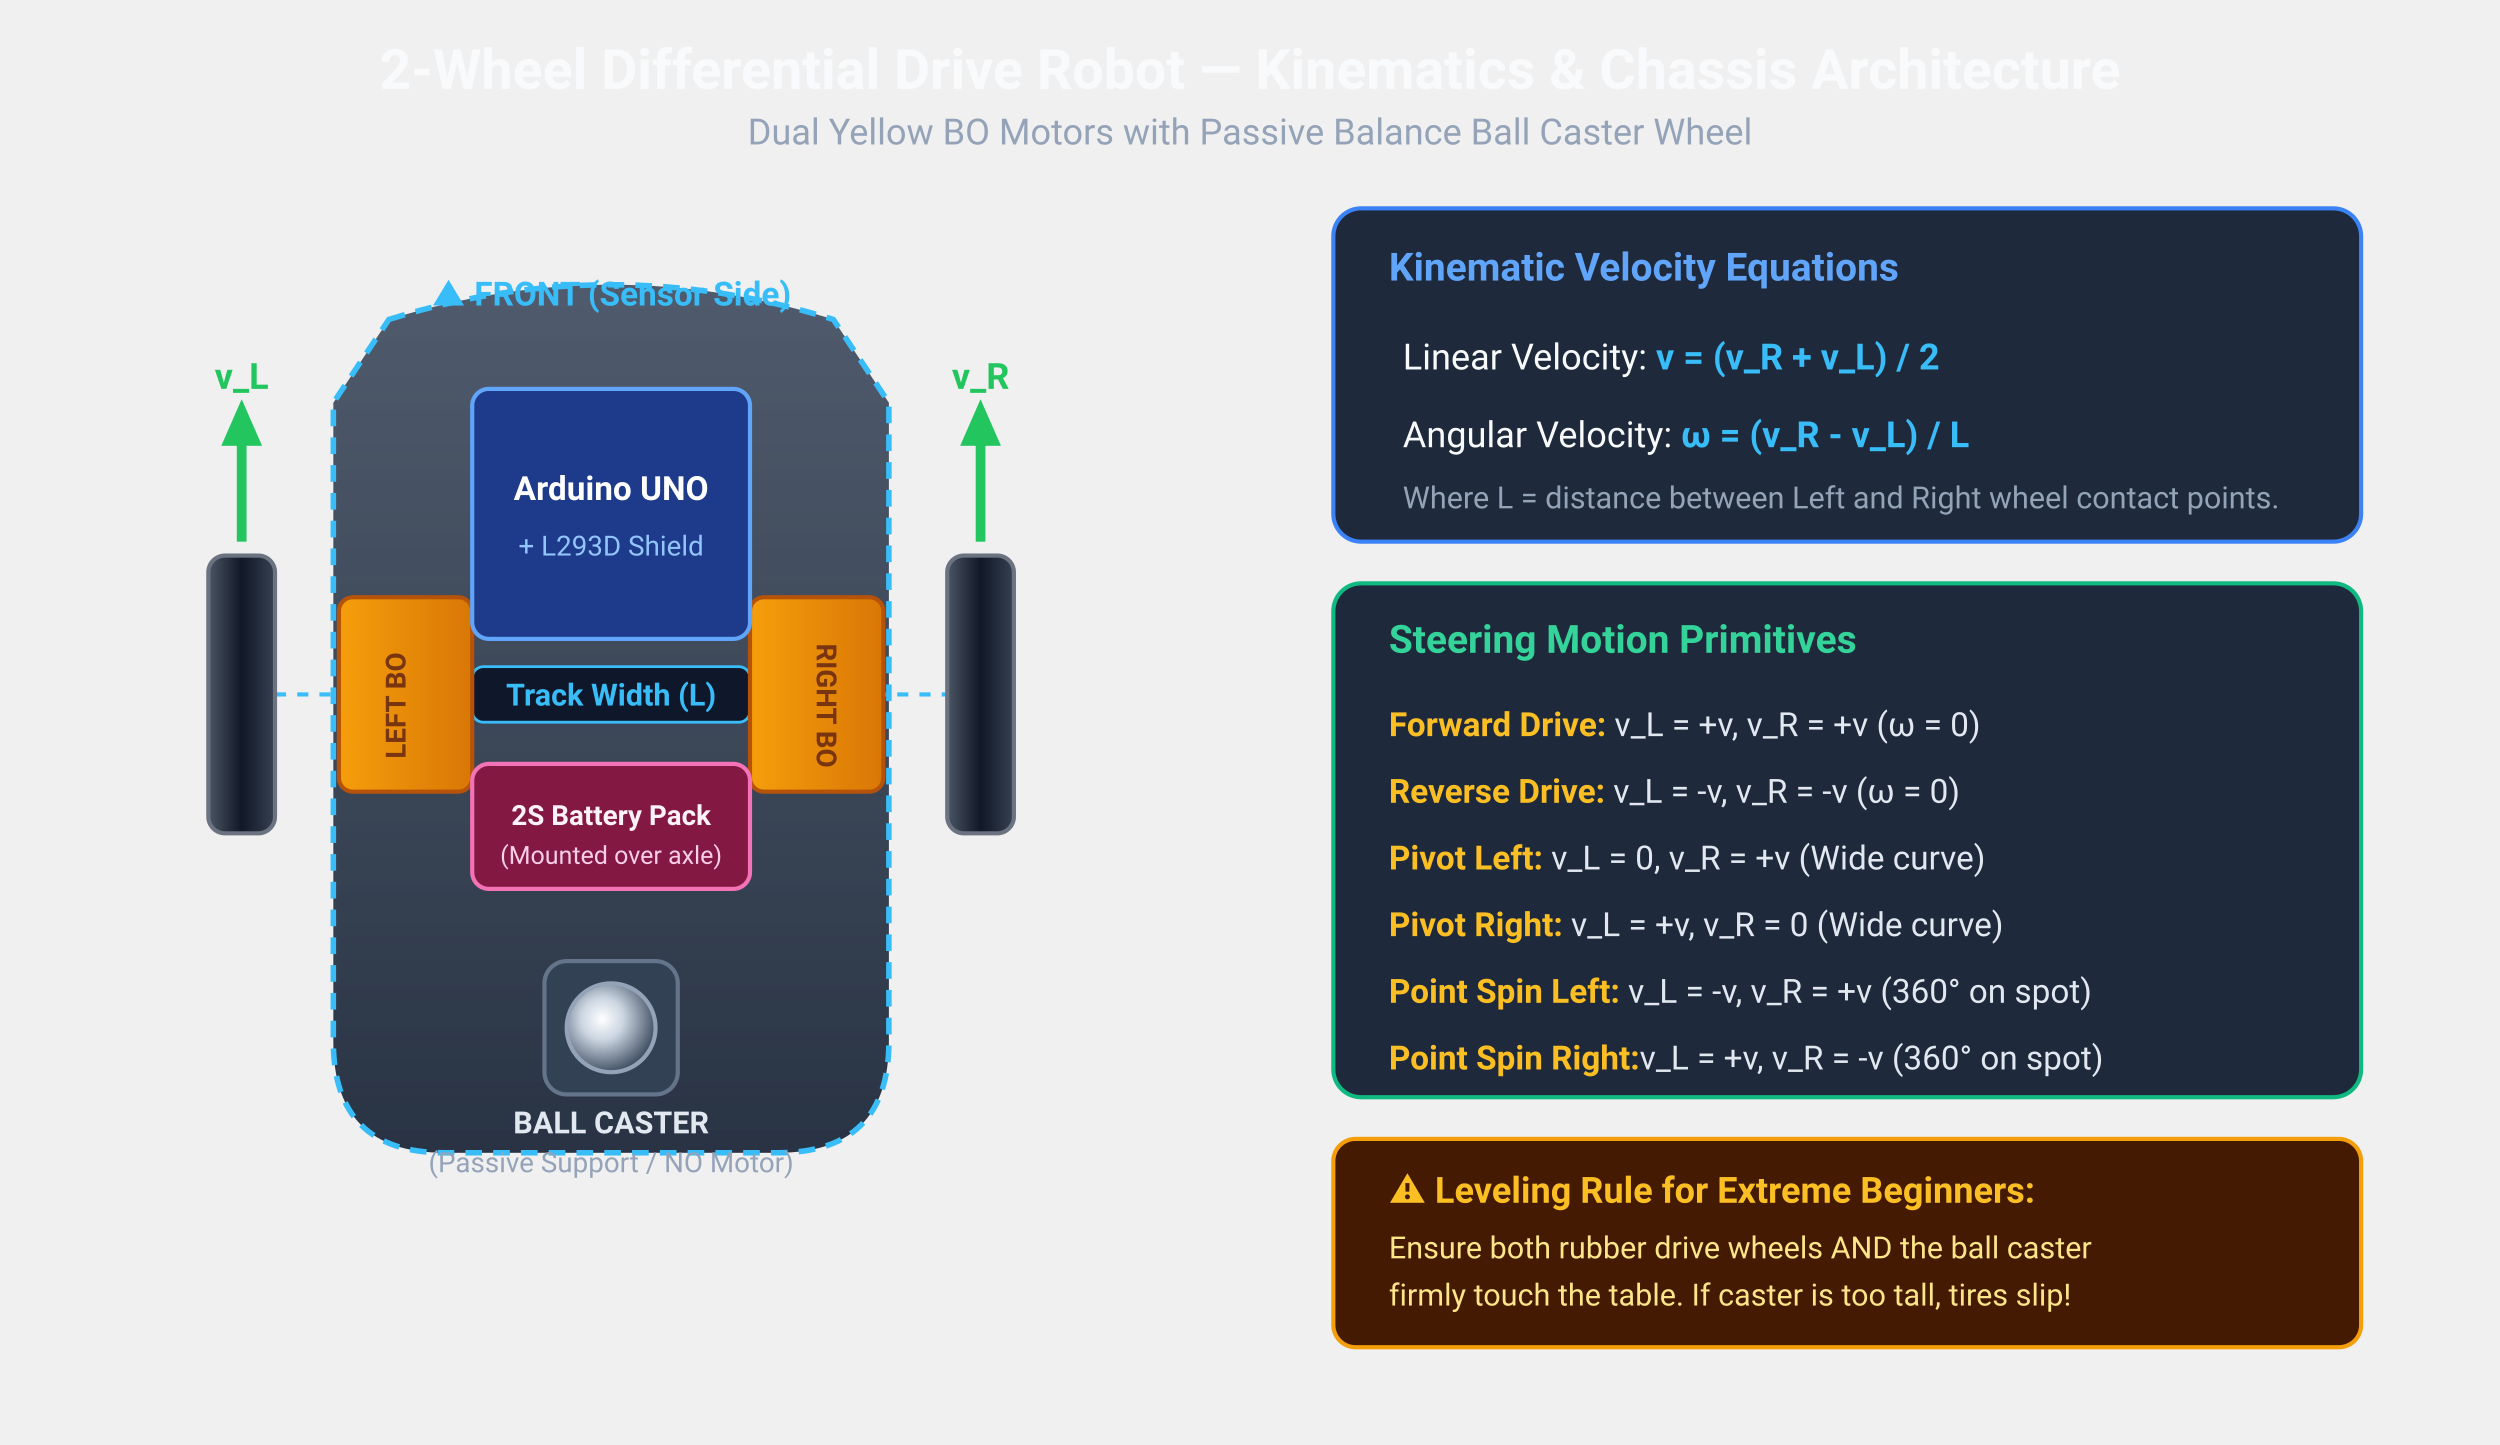
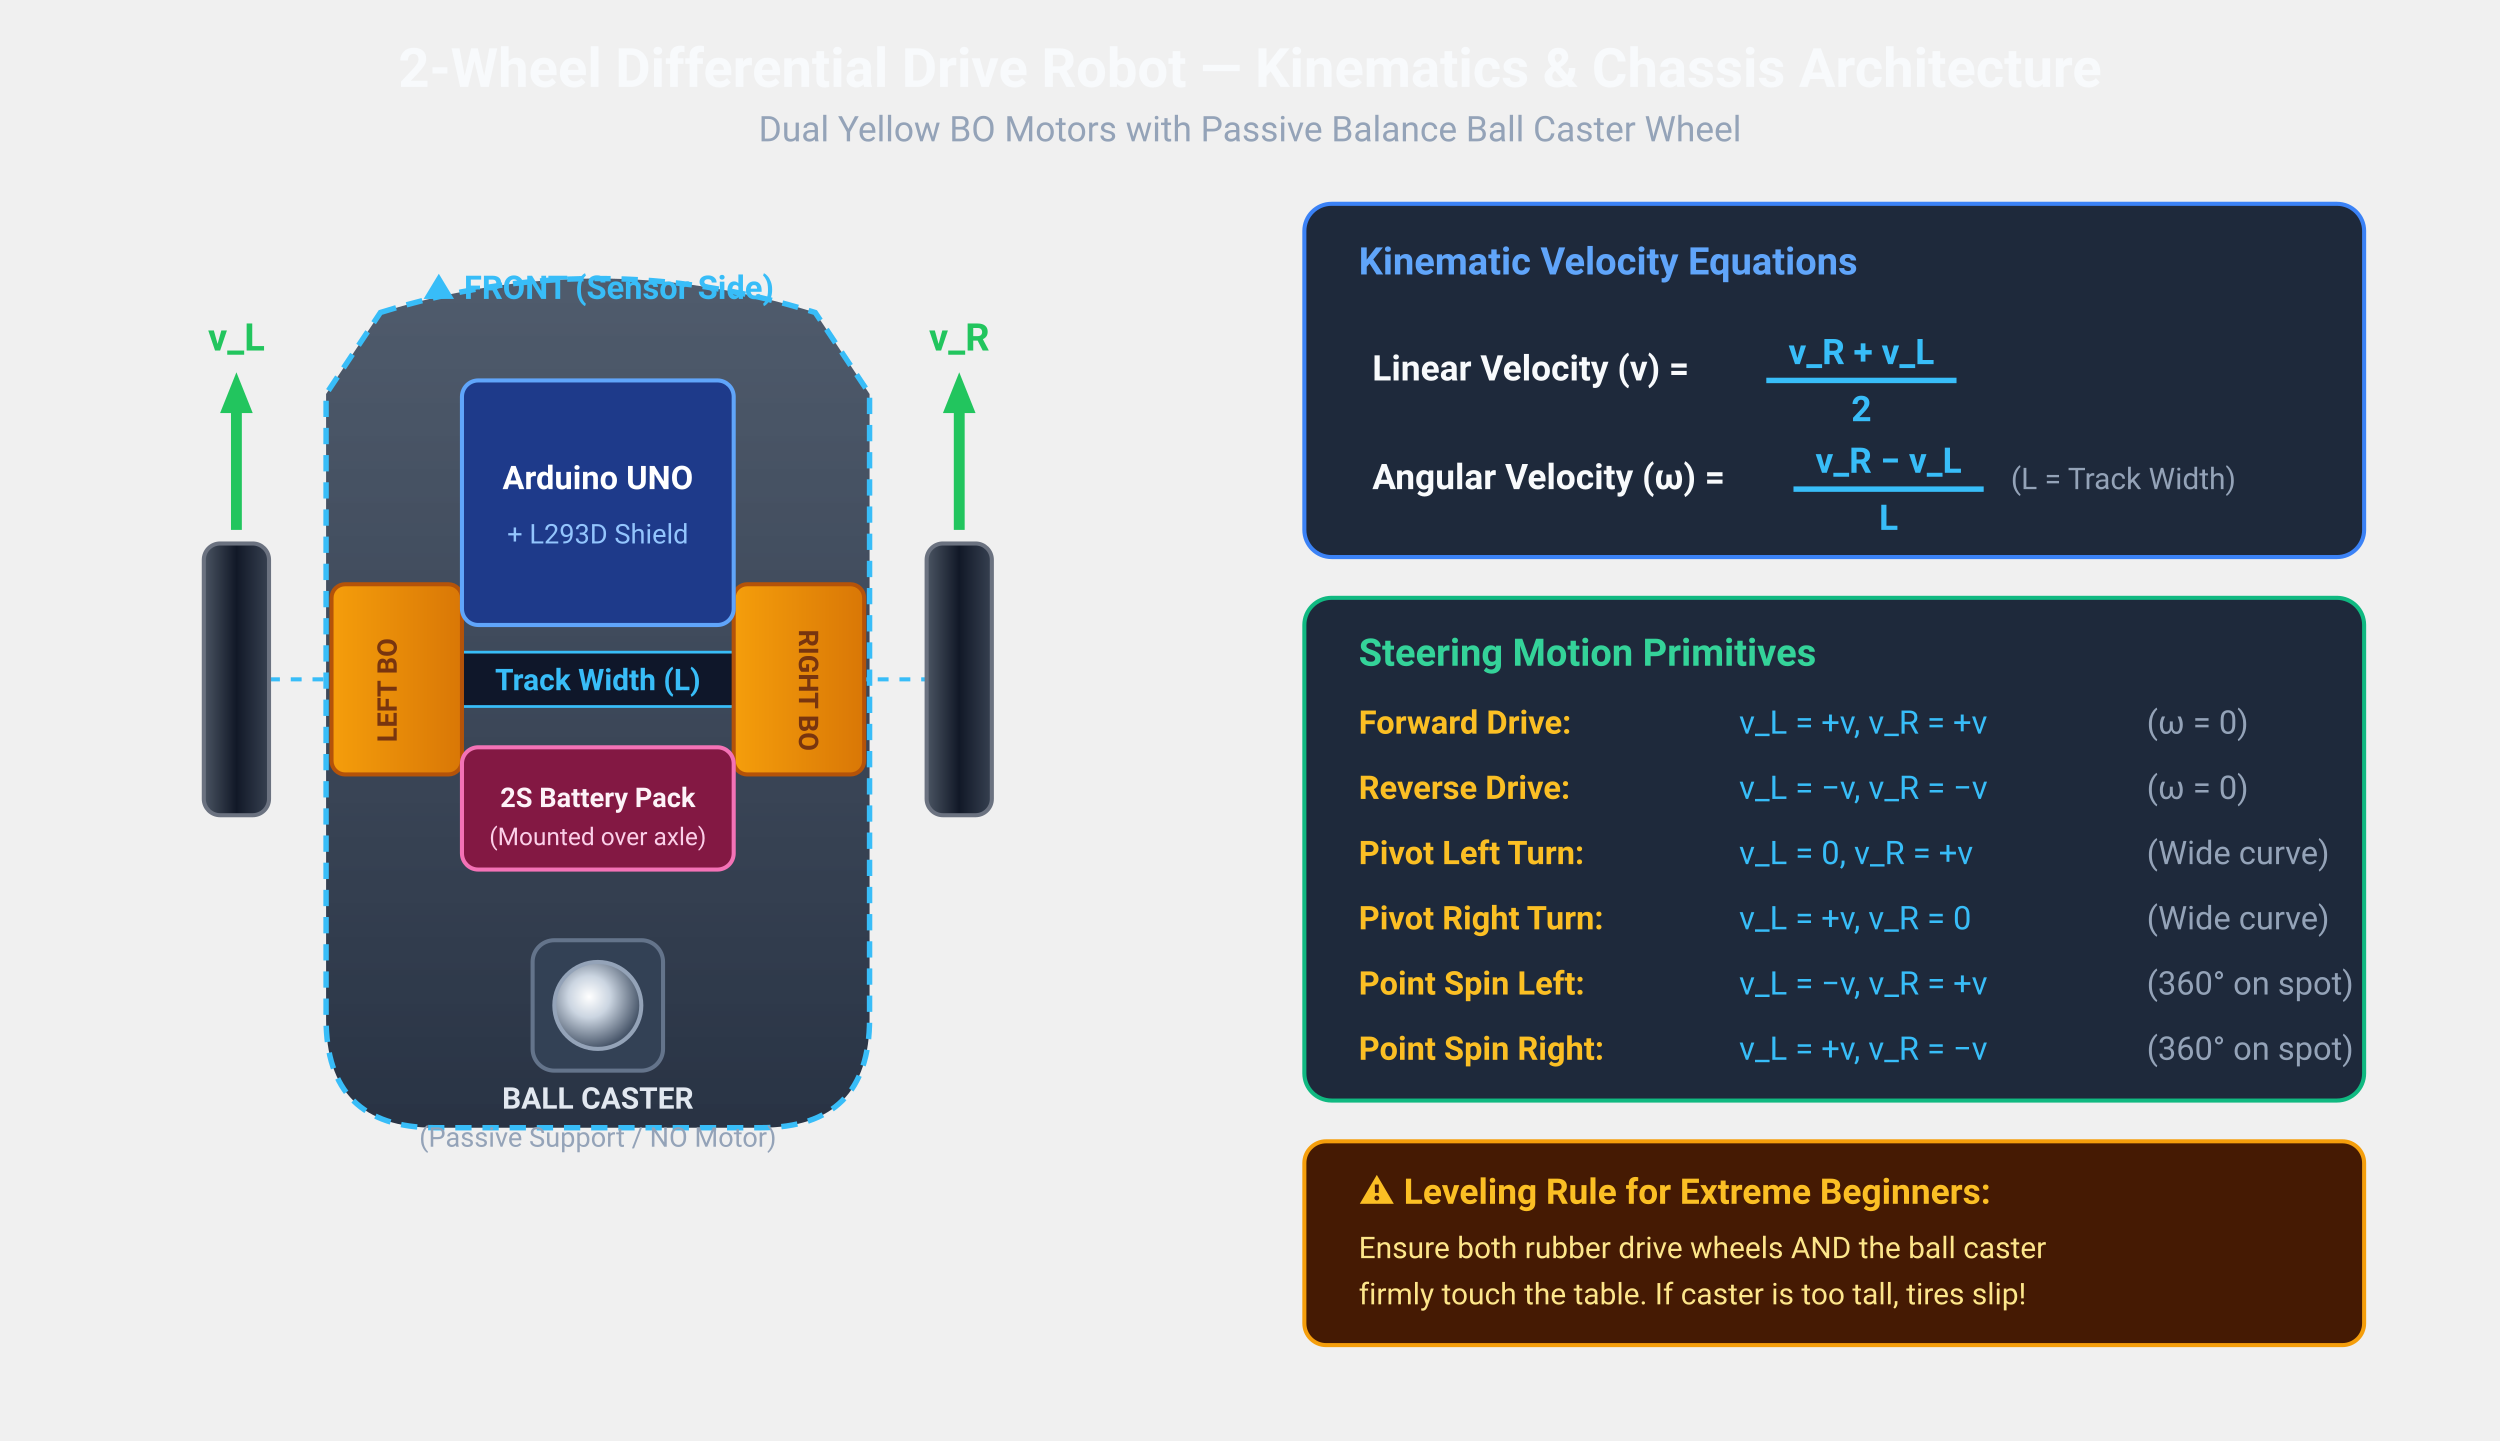
- <svg xmlns="http://www.w3.org/2000/svg" viewBox="0 0 900 520" width="100%" height="100%" style="background:#0b1120;font-family:system-ui,-apple-system,BlinkMacSystemFont,'Segoe UI',Roboto,sans-serif;">
+ <svg xmlns="http://www.w3.org/2000/svg" viewBox="0 0 920 530" width="100%" height="100%" style="background:#0b1120;font-family:system-ui,-apple-system,BlinkMacSystemFont,'Segoe UI',Roboto,sans-serif;">
  <defs>
-     <linearGradient id="bgGrad" x1="0%" y1="0%" x2="100%" y2="100%">
-       <stop offset="0%" stop-color="#1e293b" />
-       <stop offset="100%" stop-color="#0f172a" />
-     </linearGradient>
    <linearGradient id="chassisGrad" x1="0%" y1="0%" x2="0%" y2="100%">
      <stop offset="0%" stop-color="#334155" stop-opacity="0.85" />
      <stop offset="100%" stop-color="#1e293b" stop-opacity="0.95" />
    </linearGradient>
    <linearGradient id="motorGrad" x1="0%" y1="0%" x2="100%" y2="0%">
      <stop offset="0%" stop-color="#f59e0b" />
      <stop offset="100%" stop-color="#d97706" />
    </linearGradient>
    <linearGradient id="tireGrad" x1="0%" y1="0%" x2="100%" y2="0%">
      <stop offset="0%" stop-color="#4b5563" />
      <stop offset="50%" stop-color="#111827" />
      <stop offset="100%" stop-color="#374151" />
    </linearGradient>
    <radialGradient id="casterGrad" cx="40%" cy="40%" r="60%">
      <stop offset="0%" stop-color="#ffffff" />
      <stop offset="40%" stop-color="#cbd5e1" />
      <stop offset="100%" stop-color="#475569" />
    </radialGradient>
-     <marker id="arrowGreen" viewBox="0 0 10 10" refX="5" refY="5" markerWidth="6" markerHeight="6" orient="auto-start-reverse">
-       <path d="M 0 1.5 L 8 5 L 0 8.5 z" fill="#22c55e" />
-     </marker>
  </defs>
-   <text x="450" y="32" fill="#f8fafc" font-size="20" font-weight="bold" text-anchor="middle">2-Wheel Differential Drive Robot — Kinematics &amp; Chassis Architecture</text>
-   <text x="450" y="52" fill="#94a3b8" font-size="13" text-anchor="middle">Dual Yellow BO Motors with Passive Balance Ball Caster Wheel</text>
+   <text x="460" y="32" fill="#f8fafc" font-size="20" font-weight="bold" text-anchor="middle">2-Wheel Differential Drive Robot — Kinematics &amp; Chassis Architecture</text>
+   <text x="460" y="52" fill="#94a3b8" font-size="13" text-anchor="middle">Dual Yellow BO Motors with Passive Balance Ball Caster Wheel</text>
  <g transform="translate(60, 75)">
    <path d="M 80 40 Q 160 15 240 40 L 260 70 L 260 300 Q 260 340 220 340 L 100 340 Q 60 340 60 300 L 60 70 Z" fill="url(#chassisGrad)" stroke="#38bdf8" stroke-width="2" stroke-dasharray="6,4" />
    <text x="160" y="35" fill="#38bdf8" font-size="12" font-weight="bold" text-anchor="middle">▲ FRONT (Sensor Side)</text>
    <line x1="15" y1="175" x2="305" y2="175" stroke="#38bdf8" stroke-width="1.5" stroke-dasharray="4,4" />
    <circle cx="27" cy="175" r="4" fill="#38bdf8" />
    <circle cx="293" cy="175" r="4" fill="#38bdf8" />
-     <rect x="110" y="165" width="100" height="20" rx="4" fill="#0f172a" stroke="#38bdf8" stroke-width="1" />
+     <rect x="105" y="165" width="110" height="20" rx="4" fill="#0f172a" stroke="#38bdf8" stroke-width="1" />
    <text x="160" y="179" fill="#38bdf8" font-size="11" font-weight="bold" text-anchor="middle">Track Width (L)</text>
    <rect x="62" y="140" width="48" height="70" rx="5" fill="url(#motorGrad)" stroke="#b45309" stroke-width="1.5" />
    <text x="86" y="179" fill="#78350f" font-size="10" font-weight="bold" text-anchor="middle" transform="rotate(-90 86 179)">LEFT BO</text>
    <rect x="15" y="125" width="24" height="100" rx="6" fill="url(#tireGrad)" stroke="#6b7280" stroke-width="1.5" />
-     <line x1="27" y1="120" x2="27" y2="75" stroke="#22c55e" stroke-width="3.5" marker-end="url(#arrowGreen)" />
-     <text x="27" y="65" fill="#22c55e" font-size="13" font-weight="bold" text-anchor="middle">v_L</text>
+     <g transform="translate(27, 120)">
+       <line x1="0" y1="0" x2="0" y2="-45" stroke="#22c55e" stroke-width="4" />
+       <polygon points="0,-58 -6,-43 6,-43" fill="#22c55e" />
+       <text x="0" y="-66" fill="#22c55e" font-size="14" font-weight="bold" text-anchor="middle">v_L</text>
+     </g>
    <rect x="210" y="140" width="48" height="70" rx="5" fill="url(#motorGrad)" stroke="#b45309" stroke-width="1.5" />
    <text x="234" y="179" fill="#78350f" font-size="10" font-weight="bold" text-anchor="middle" transform="rotate(90 234 179)">RIGHT BO</text>
    <rect x="281" y="125" width="24" height="100" rx="6" fill="url(#tireGrad)" stroke="#6b7280" stroke-width="1.5" />
-     <line x1="293" y1="120" x2="293" y2="75" stroke="#22c55e" stroke-width="3.5" marker-end="url(#arrowGreen)" />
-     <text x="293" y="65" fill="#22c55e" font-size="13" font-weight="bold" text-anchor="middle">v_R</text>
+     <g transform="translate(293, 120)">
+       <line x1="0" y1="0" x2="0" y2="-45" stroke="#22c55e" stroke-width="4" />
+       <polygon points="0,-58 -6,-43 6,-43" fill="#22c55e" />
+       <text x="0" y="-66" fill="#22c55e" font-size="14" font-weight="bold" text-anchor="middle">v_R</text>
+     </g>
    <rect x="110" y="65" width="100" height="90" rx="6" fill="#1e3a8a" stroke="#60a5fa" stroke-width="1.5" />
    <text x="160" y="105" fill="#ffffff" font-size="12" font-weight="bold" text-anchor="middle">Arduino UNO</text>
    <text x="160" y="125" fill="#93c5fd" font-size="10" text-anchor="middle">+ L293D Shield</text>
    <rect x="110" y="200" width="100" height="45" rx="6" fill="#831843" stroke="#f472b6" stroke-width="1.5" />
    <text x="160" y="222" fill="#fdf2f8" font-size="10" font-weight="bold" text-anchor="middle">2S Battery Pack</text>
    <text x="160" y="236" fill="#fbcfe8" font-size="9" text-anchor="middle">(Mounted over axle)</text>
    <g transform="translate(160, 295)">
      <rect x="-24" y="-24" width="48" height="48" rx="8" fill="#334155" stroke="#64748b" stroke-width="1.5" />
      <circle cx="0" cy="0" r="16" fill="url(#casterGrad)" stroke="#94a3b8" stroke-width="1.5" />
      <text x="0" y="38" fill="#e2e8f0" font-size="11" font-weight="bold" text-anchor="middle">BALL CASTER</text>
      <text x="0" y="52" fill="#94a3b8" font-size="10" text-anchor="middle">(Passive Support / NO Motor)</text>
    </g>
  </g>
  <g transform="translate(480, 75)">
-     <rect x="0" y="0" width="370" height="120" rx="10" fill="#1e293b" stroke="#3b82f6" stroke-width="1.5" />
+     <rect x="0" y="0" width="390" height="130" rx="10" fill="#1e293b" stroke="#3b82f6" stroke-width="1.5" />
    <text x="20" y="26" fill="#60a5fa" font-size="14" font-weight="bold">Kinematic Velocity Equations</text>
-     <text x="25" y="58" fill="#f8fafc" font-size="13">Linear Velocity:   <tspan fill="#38bdf8" font-weight="bold">v = (v_R + v_L) / 2</tspan>
-     </text>
-     <text x="25" y="86" fill="#f8fafc" font-size="13">Angular Velocity:  <tspan fill="#38bdf8" font-weight="bold">ω = (v_R - v_L) / L</tspan>
-     </text>
-     <text x="25" y="108" fill="#94a3b8" font-size="11">Where L = distance between Left and Right wheel contact points.</text>
-     <rect x="0" y="135" width="370" height="185" rx="10" fill="#1e293b" stroke="#10b981" stroke-width="1.5" />
-     <text x="20" y="160" fill="#34d399" font-size="14" font-weight="bold">Steering Motion Primitives</text>
-     <text x="20" y="190" fill="#e2e8f0" font-size="12">
-       <tspan fill="#fbbf24" font-weight="bold">Forward Drive:</tspan>  v_L = +v,  v_R = +v  (ω = 0)</text>
-     <text x="20" y="214" fill="#e2e8f0" font-size="12">
-       <tspan fill="#fbbf24" font-weight="bold">Reverse Drive:</tspan>  v_L = -v,  v_R = -v  (ω = 0)</text>
-     <text x="20" y="238" fill="#e2e8f0" font-size="12">
-       <tspan fill="#fbbf24" font-weight="bold">Pivot Left:</tspan>      v_L = 0,   v_R = +v  (Wide curve)</text>
-     <text x="20" y="262" fill="#e2e8f0" font-size="12">
-       <tspan fill="#fbbf24" font-weight="bold">Pivot Right:</tspan>     v_L = +v,  v_R = 0   (Wide curve)</text>
-     <text x="20" y="286" fill="#e2e8f0" font-size="12">
-       <tspan fill="#fbbf24" font-weight="bold">Point Spin Left:</tspan> v_L = -v,  v_R = +v  (360° on spot)</text>
-     <text x="20" y="310" fill="#e2e8f0" font-size="12">
-       <tspan fill="#fbbf24" font-weight="bold">Point Spin Right:</tspan>v_L = +v,  v_R = -v  (360° on spot)</text>
-     <rect x="0" y="335" width="370" height="75" rx="8" fill="#451a03" stroke="#f59e0b" stroke-width="1.5" />
-     <text x="20" y="358" fill="#fbbf24" font-size="13" font-weight="bold">⚠ Leveling Rule for Extreme Beginners:</text>
-     <text x="20" y="378" fill="#fde68a" font-size="11">Ensure both rubber drive wheels AND the ball caster</text>
-     <text x="20" y="395" fill="#fde68a" font-size="11">firmly touch the table. If caster is too tall, tires slip!</text>
+     <g transform="translate(25, 45)">
+       <text x="0" y="20" fill="#f8fafc" font-size="13" font-weight="bold">Linear Velocity (v) =</text>
+       <g transform="translate(145, 0)">
+         <text x="35" y="14" fill="#38bdf8" font-size="13" font-weight="bold" text-anchor="middle">v_R + v_L</text>
+         <line x1="0" y1="20" x2="70" y2="20" stroke="#38bdf8" stroke-width="2" />
+         <text x="35" y="35" fill="#38bdf8" font-size="13" font-weight="bold" text-anchor="middle">2</text>
+       </g>
+     </g>
+     <g transform="translate(25, 85)">
+       <text x="0" y="20" fill="#f8fafc" font-size="13" font-weight="bold">Angular Velocity (ω) =</text>
+       <g transform="translate(155, 0)">
+         <text x="35" y="14" fill="#38bdf8" font-size="13" font-weight="bold" text-anchor="middle">v_R − v_L</text>
+         <line x1="0" y1="20" x2="70" y2="20" stroke="#38bdf8" stroke-width="2" />
+         <text x="35" y="35" fill="#38bdf8" font-size="13" font-weight="bold" text-anchor="middle">L</text>
+       </g>
+       <text x="235" y="20" fill="#94a3b8" font-size="11">(L = Track Width)</text>
+     </g>
+     <rect x="0" y="145" width="390" height="185" rx="10" fill="#1e293b" stroke="#10b981" stroke-width="1.5" />
+     <text x="20" y="170" fill="#34d399" font-size="14" font-weight="bold">Steering Motion Primitives</text>
+     <g transform="translate(20, 195)" font-size="12" fill="#e2e8f0">
+       <text x="0" y="0">
+         <tspan fill="#fbbf24" font-weight="bold">Forward Drive:</tspan>
+       </text>
+       <text x="140" y="0" fill="#38bdf8">v_L = +v,  v_R = +v</text>
+       <text x="290" y="0" fill="#94a3b8">(ω = 0)</text>
+       <text x="0" y="24">
+         <tspan fill="#fbbf24" font-weight="bold">Reverse Drive:</tspan>
+       </text>
+       <text x="140" y="24" fill="#38bdf8">v_L = −v,  v_R = −v</text>
+       <text x="290" y="24" fill="#94a3b8">(ω = 0)</text>
+       <text x="0" y="48">
+         <tspan fill="#fbbf24" font-weight="bold">Pivot Left Turn:</tspan>
+       </text>
+       <text x="140" y="48" fill="#38bdf8">v_L = 0,   v_R = +v</text>
+       <text x="290" y="48" fill="#94a3b8">(Wide curve)</text>
+       <text x="0" y="72">
+         <tspan fill="#fbbf24" font-weight="bold">Pivot Right Turn:</tspan>
+       </text>
+       <text x="140" y="72" fill="#38bdf8">v_L = +v,  v_R = 0</text>
+       <text x="290" y="72" fill="#94a3b8">(Wide curve)</text>
+       <text x="0" y="96">
+         <tspan fill="#fbbf24" font-weight="bold">Point Spin Left:</tspan>
+       </text>
+       <text x="140" y="96" fill="#38bdf8">v_L = −v,  v_R = +v</text>
+       <text x="290" y="96" fill="#94a3b8">(360° on spot)</text>
+       <text x="0" y="120">
+         <tspan fill="#fbbf24" font-weight="bold">Point Spin Right:</tspan>
+       </text>
+       <text x="140" y="120" fill="#38bdf8">v_L = +v,  v_R = −v</text>
+       <text x="290" y="120" fill="#94a3b8">(360° on spot)</text>
+     </g>
+     <rect x="0" y="345" width="390" height="75" rx="8" fill="#451a03" stroke="#f59e0b" stroke-width="1.5" />
+     <text x="20" y="368" fill="#fbbf24" font-size="13" font-weight="bold">⚠ Leveling Rule for Extreme Beginners:</text>
+     <text x="20" y="388" fill="#fde68a" font-size="11">Ensure both rubber drive wheels AND the ball caster</text>
+     <text x="20" y="405" fill="#fde68a" font-size="11">firmly touch the table. If caster is too tall, tires slip!</text>
  </g>
</svg>
